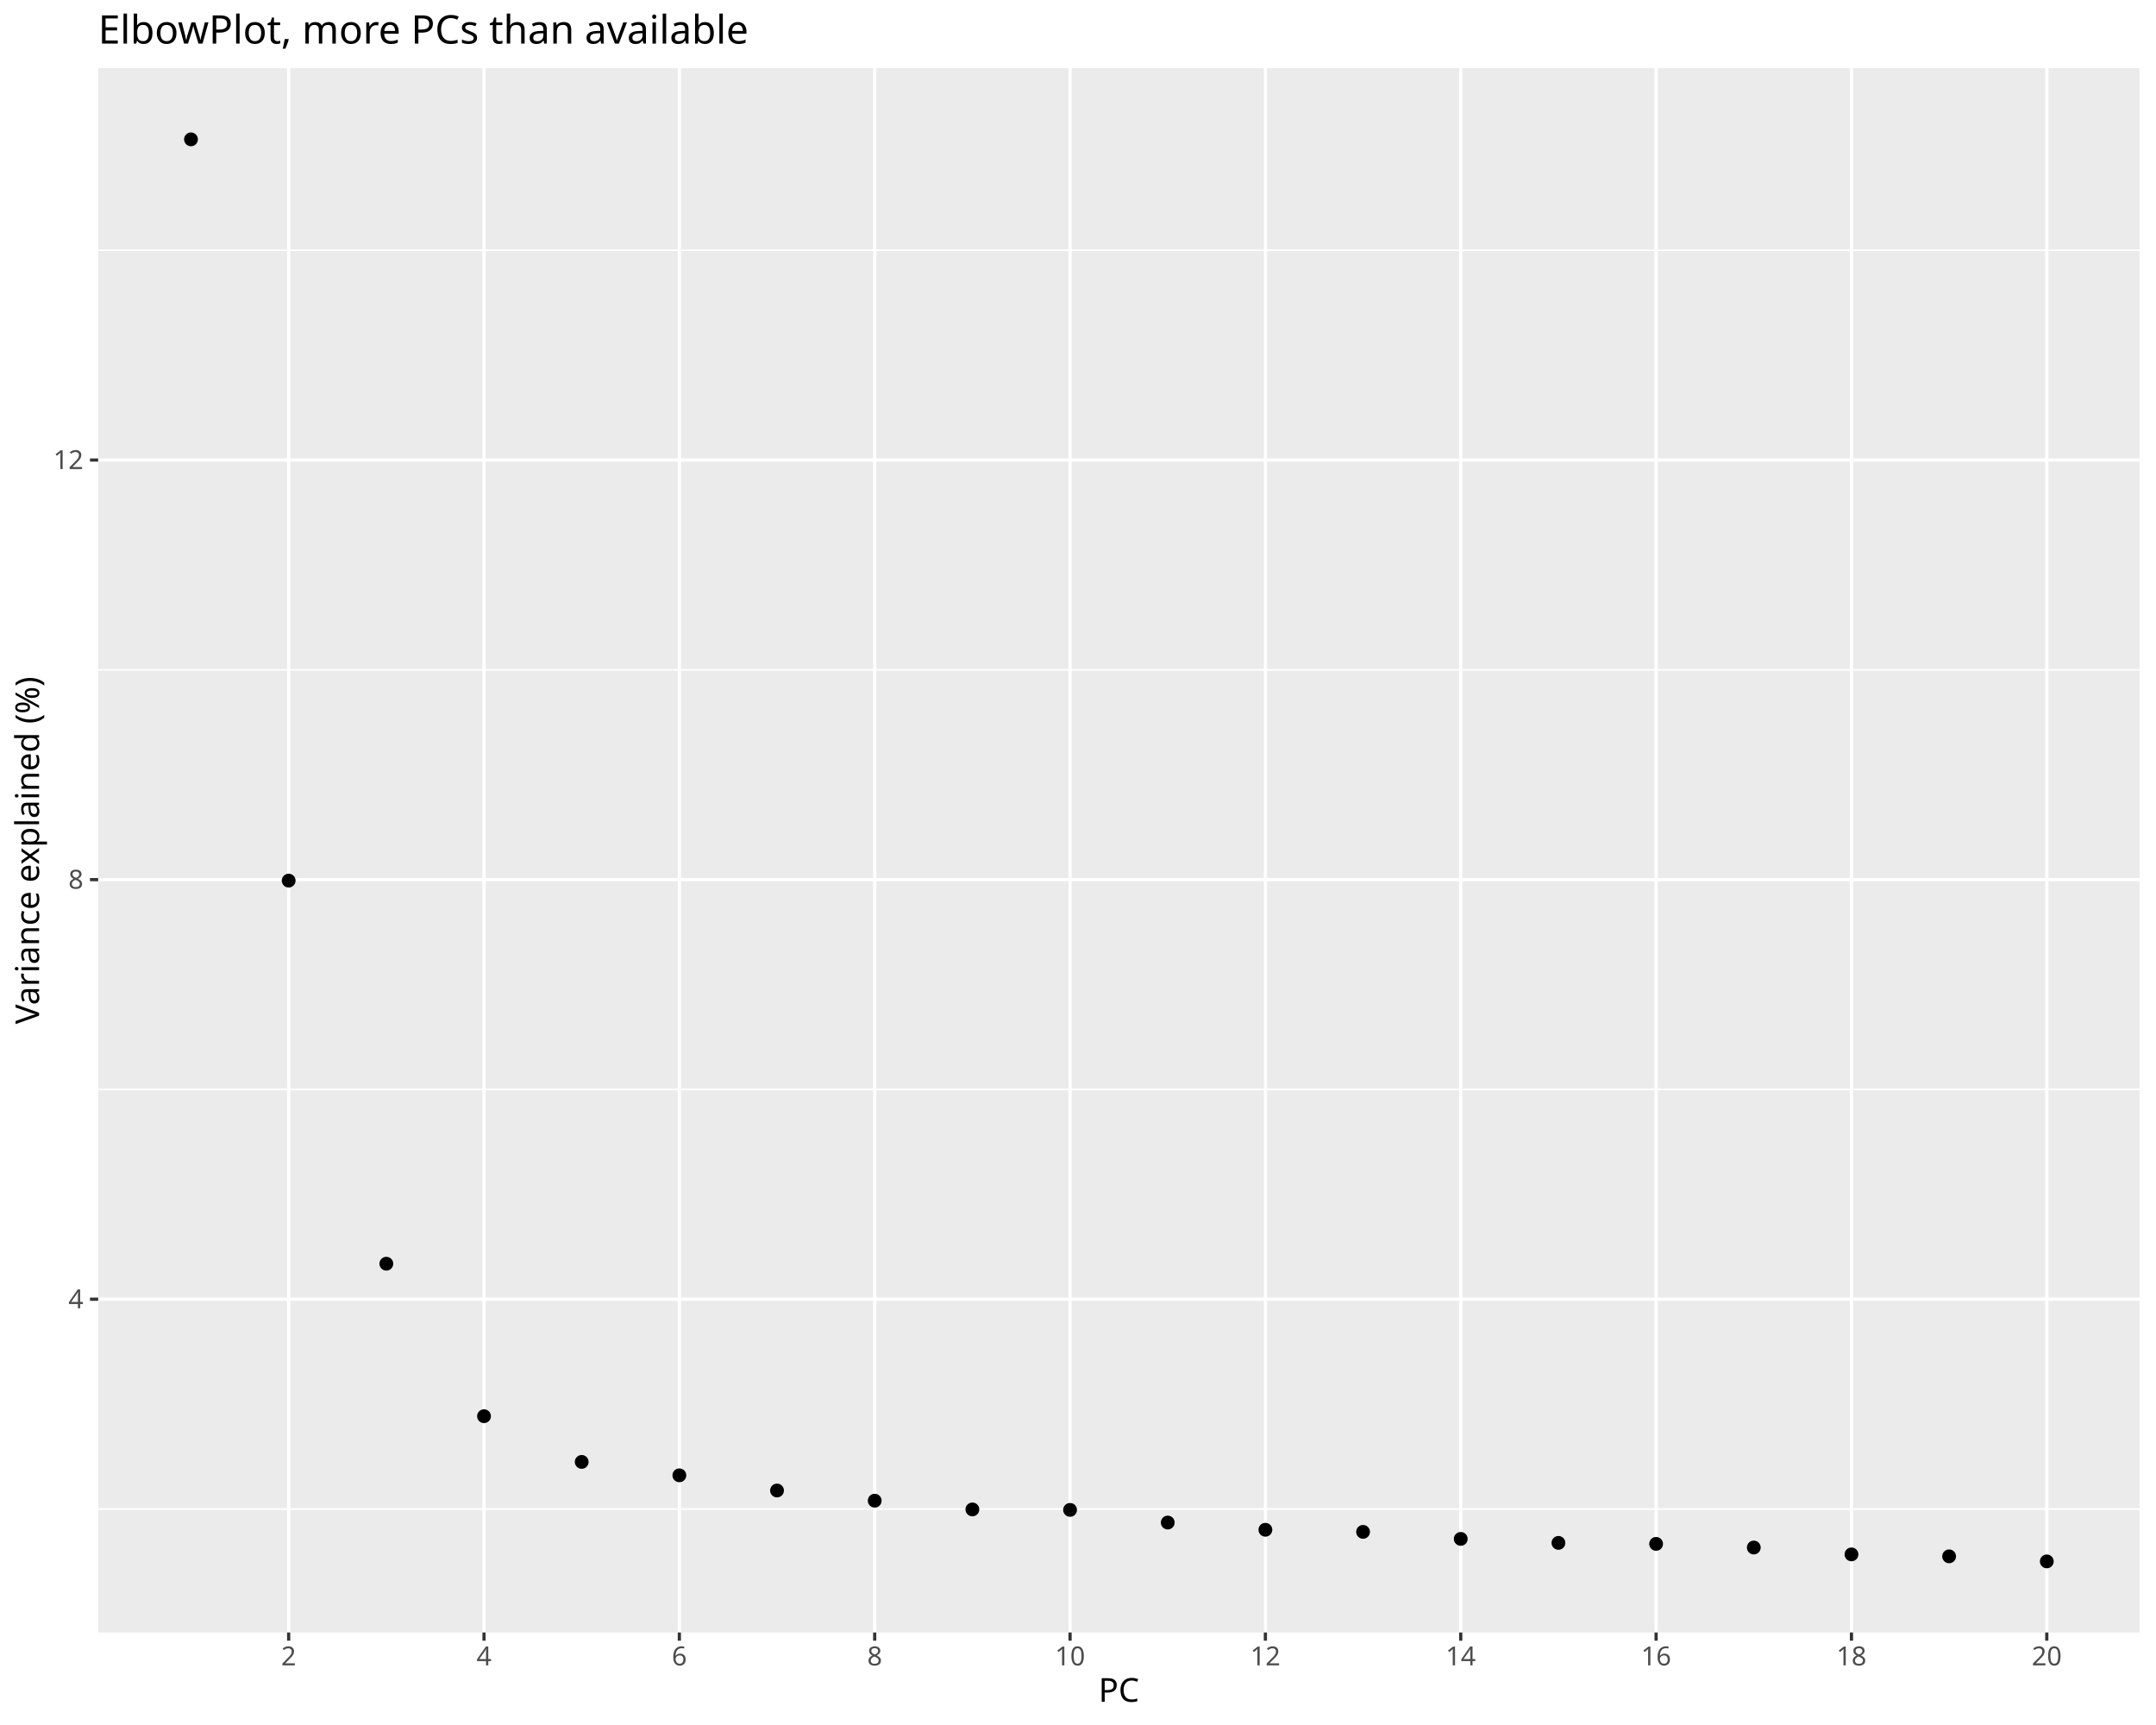
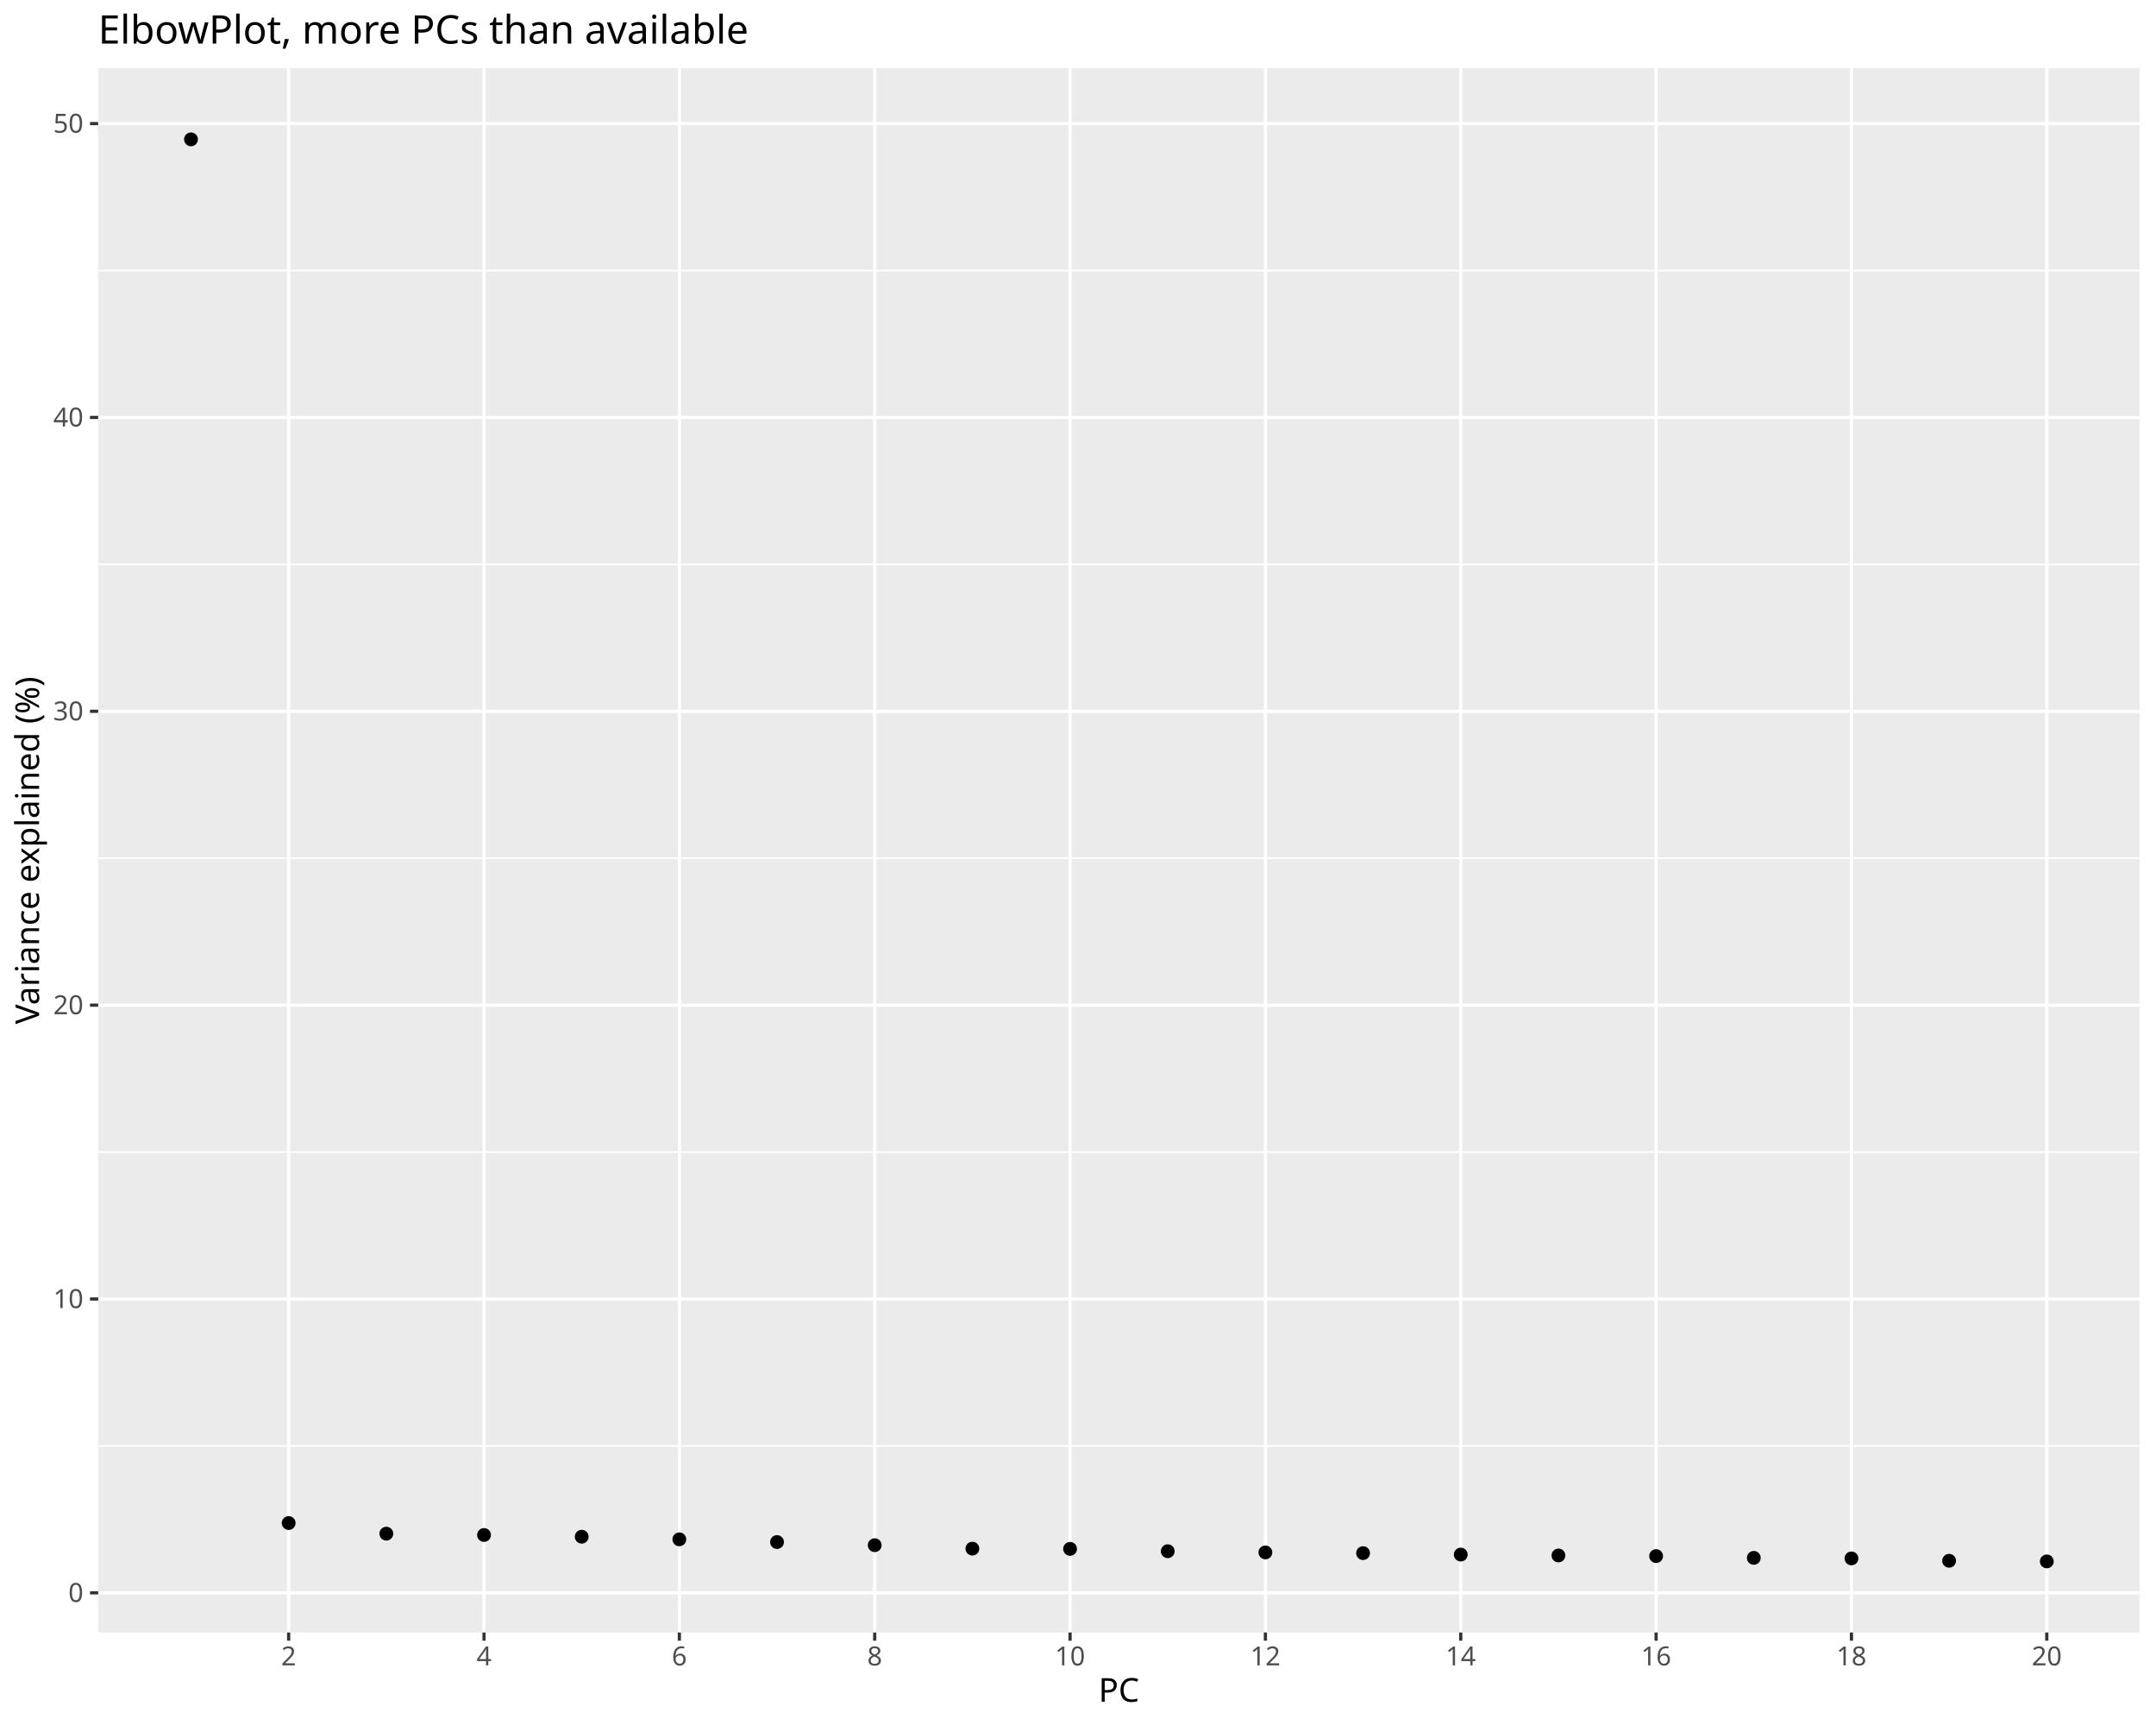
<svg xmlns="http://www.w3.org/2000/svg" class="svglite" data-engine-version="2.0" width="720.00pt" height="576.00pt" viewBox="0 0 720.00 576.00">
  <defs>
    <style type="text/css">
    .svglite line, .svglite polyline, .svglite polygon, .svglite path, .svglite rect, .svglite circle {
      fill: none;
      stroke: #000000;
      stroke-linecap: round;
      stroke-linejoin: round;
      stroke-miterlimit: 10.00;
    }
  </style>
  </defs>
  <rect width="100%" height="100%" style="stroke: none; fill: #FFFFFF;" />
  <defs>
    <clipPath id="cpMC4wMHw3MjAuMDB8MC4wMHw1NzYuMDA=">
      <rect x="0.00" y="0.00" width="720.00" height="576.00" />
    </clipPath>
  </defs>
  <g clip-path="url(#cpMC4wMHw3MjAuMDB8MC4wMHw1NzYuMDA=)">
    <rect x="0.00" y="0.00" width="720.00" height="576.00" style="stroke-width: 1.07; stroke: #FFFFFF; fill: #FFFFFF;" />
  </g>
  <defs>
    <clipPath id="cpMzIuNzl8NzE0LjUyfDIyLjc4fDU0NS4xMQ==">
      <rect x="32.79" y="22.78" width="681.73" height="522.33" />
    </clipPath>
  </defs>
  <g clip-path="url(#cpMzIuNzl8NzE0LjUyfDIyLjc4fDU0NS4xMQ==)">
    <rect x="32.79" y="22.78" width="681.73" height="522.33" style="stroke-width: 1.07; stroke: none; fill: #EBEBEB;" />
-     <polyline points="32.79,503.89 714.52,503.89 " style="stroke-width: 0.53; stroke: #FFFFFF; stroke-linecap: butt;" />
-     <polyline points="32.79,363.78 714.52,363.78 " style="stroke-width: 0.53; stroke: #FFFFFF; stroke-linecap: butt;" />
-     <polyline points="32.79,223.67 714.52,223.67 " style="stroke-width: 0.53; stroke: #FFFFFF; stroke-linecap: butt;" />
-     <polyline points="32.79,83.56 714.52,83.56 " style="stroke-width: 0.53; stroke: #FFFFFF; stroke-linecap: butt;" />
-     <polyline points="32.79,433.83 714.52,433.83 " style="stroke-width: 1.07; stroke: #FFFFFF; stroke-linecap: butt;" />
-     <polyline points="32.79,293.72 714.52,293.72 " style="stroke-width: 1.07; stroke: #FFFFFF; stroke-linecap: butt;" />
-     <polyline points="32.79,153.61 714.52,153.61 " style="stroke-width: 1.07; stroke: #FFFFFF; stroke-linecap: butt;" />
+     <polyline points="32.79,482.81 714.52,482.81 " style="stroke-width: 0.53; stroke: #FFFFFF; stroke-linecap: butt;" />
+     <polyline points="32.79,384.69 714.52,384.69 " style="stroke-width: 0.53; stroke: #FFFFFF; stroke-linecap: butt;" />
+     <polyline points="32.79,286.57 714.52,286.57 " style="stroke-width: 0.53; stroke: #FFFFFF; stroke-linecap: butt;" />
+     <polyline points="32.79,188.45 714.52,188.45 " style="stroke-width: 0.53; stroke: #FFFFFF; stroke-linecap: butt;" />
+     <polyline points="32.79,90.33 714.52,90.33 " style="stroke-width: 0.53; stroke: #FFFFFF; stroke-linecap: butt;" />
+     <polyline points="32.79,531.87 714.52,531.87 " style="stroke-width: 1.07; stroke: #FFFFFF; stroke-linecap: butt;" />
+     <polyline points="32.79,433.75 714.52,433.75 " style="stroke-width: 1.07; stroke: #FFFFFF; stroke-linecap: butt;" />
+     <polyline points="32.79,335.63 714.52,335.63 " style="stroke-width: 1.07; stroke: #FFFFFF; stroke-linecap: butt;" />
+     <polyline points="32.79,237.51 714.52,237.51 " style="stroke-width: 1.07; stroke: #FFFFFF; stroke-linecap: butt;" />
+     <polyline points="32.79,139.39 714.52,139.39 " style="stroke-width: 1.07; stroke: #FFFFFF; stroke-linecap: butt;" />
+     <polyline points="32.79,41.27 714.52,41.27 " style="stroke-width: 1.07; stroke: #FFFFFF; stroke-linecap: butt;" />
    <polyline points="96.40,545.11 96.40,22.78 " style="stroke-width: 1.07; stroke: #FFFFFF; stroke-linecap: butt;" />
    <polyline points="161.64,545.11 161.64,22.78 " style="stroke-width: 1.07; stroke: #FFFFFF; stroke-linecap: butt;" />
    <polyline points="226.87,545.11 226.87,22.78 " style="stroke-width: 1.07; stroke: #FFFFFF; stroke-linecap: butt;" />
    <polyline points="292.11,545.11 292.11,22.78 " style="stroke-width: 1.07; stroke: #FFFFFF; stroke-linecap: butt;" />
    <polyline points="357.35,545.11 357.35,22.78 " style="stroke-width: 1.07; stroke: #FFFFFF; stroke-linecap: butt;" />
    <polyline points="422.58,545.11 422.58,22.78 " style="stroke-width: 1.07; stroke: #FFFFFF; stroke-linecap: butt;" />
    <polyline points="487.82,545.11 487.82,22.78 " style="stroke-width: 1.07; stroke: #FFFFFF; stroke-linecap: butt;" />
    <polyline points="553.06,545.11 553.06,22.78 " style="stroke-width: 1.07; stroke: #FFFFFF; stroke-linecap: butt;" />
    <polyline points="618.30,545.11 618.30,22.78 " style="stroke-width: 1.07; stroke: #FFFFFF; stroke-linecap: butt;" />
    <polyline points="683.53,545.11 683.53,22.78 " style="stroke-width: 1.07; stroke: #FFFFFF; stroke-linecap: butt;" />
    <circle cx="63.78" cy="46.53" r="1.95" style="stroke-width: 0.71; fill: #000000;" />
-     <circle cx="96.40" cy="294.05" r="1.95" style="stroke-width: 0.71; fill: #000000;" />
-     <circle cx="129.02" cy="421.97" r="1.95" style="stroke-width: 0.71; fill: #000000;" />
-     <circle cx="161.64" cy="472.89" r="1.95" style="stroke-width: 0.71; fill: #000000;" />
-     <circle cx="194.26" cy="488.15" r="1.95" style="stroke-width: 0.71; fill: #000000;" />
-     <circle cx="226.87" cy="492.63" r="1.95" style="stroke-width: 0.71; fill: #000000;" />
-     <circle cx="259.49" cy="497.70" r="1.95" style="stroke-width: 0.71; fill: #000000;" />
-     <circle cx="292.11" cy="501.10" r="1.95" style="stroke-width: 0.71; fill: #000000;" />
-     <circle cx="324.73" cy="504.02" r="1.95" style="stroke-width: 0.71; fill: #000000;" />
-     <circle cx="357.35" cy="504.17" r="1.95" style="stroke-width: 0.71; fill: #000000;" />
-     <circle cx="389.97" cy="508.40" r="1.95" style="stroke-width: 0.71; fill: #000000;" />
-     <circle cx="422.58" cy="510.81" r="1.95" style="stroke-width: 0.71; fill: #000000;" />
-     <circle cx="455.20" cy="511.51" r="1.95" style="stroke-width: 0.71; fill: #000000;" />
-     <circle cx="487.82" cy="513.86" r="1.95" style="stroke-width: 0.71; fill: #000000;" />
-     <circle cx="520.44" cy="515.19" r="1.95" style="stroke-width: 0.71; fill: #000000;" />
-     <circle cx="553.06" cy="515.52" r="1.95" style="stroke-width: 0.71; fill: #000000;" />
-     <circle cx="585.68" cy="516.74" r="1.95" style="stroke-width: 0.71; fill: #000000;" />
-     <circle cx="618.30" cy="519.03" r="1.95" style="stroke-width: 0.71; fill: #000000;" />
-     <circle cx="650.91" cy="519.68" r="1.95" style="stroke-width: 0.71; fill: #000000;" />
+     <circle cx="96.40" cy="508.56" r="1.95" style="stroke-width: 0.71; fill: #000000;" />
+     <circle cx="129.02" cy="512.11" r="1.95" style="stroke-width: 0.71; fill: #000000;" />
+     <circle cx="161.64" cy="512.55" r="1.95" style="stroke-width: 0.71; fill: #000000;" />
+     <circle cx="194.26" cy="513.13" r="1.95" style="stroke-width: 0.71; fill: #000000;" />
+     <circle cx="226.87" cy="514.00" r="1.95" style="stroke-width: 0.71; fill: #000000;" />
+     <circle cx="259.49" cy="514.91" r="1.95" style="stroke-width: 0.71; fill: #000000;" />
+     <circle cx="292.11" cy="515.96" r="1.95" style="stroke-width: 0.71; fill: #000000;" />
+     <circle cx="324.73" cy="517.11" r="1.95" style="stroke-width: 0.71; fill: #000000;" />
+     <circle cx="357.35" cy="517.19" r="1.95" style="stroke-width: 0.71; fill: #000000;" />
+     <circle cx="389.97" cy="517.97" r="1.95" style="stroke-width: 0.71; fill: #000000;" />
+     <circle cx="422.58" cy="518.37" r="1.95" style="stroke-width: 0.71; fill: #000000;" />
+     <circle cx="455.20" cy="518.61" r="1.95" style="stroke-width: 0.71; fill: #000000;" />
+     <circle cx="487.82" cy="519.09" r="1.95" style="stroke-width: 0.71; fill: #000000;" />
+     <circle cx="520.44" cy="519.39" r="1.95" style="stroke-width: 0.71; fill: #000000;" />
+     <circle cx="553.06" cy="519.60" r="1.95" style="stroke-width: 0.71; fill: #000000;" />
+     <circle cx="585.68" cy="520.19" r="1.95" style="stroke-width: 0.71; fill: #000000;" />
+     <circle cx="618.30" cy="520.37" r="1.95" style="stroke-width: 0.71; fill: #000000;" />
+     <circle cx="650.91" cy="521.16" r="1.95" style="stroke-width: 0.71; fill: #000000;" />
    <circle cx="683.53" cy="521.37" r="1.95" style="stroke-width: 0.71; fill: #000000;" />
  </g>
  <g clip-path="url(#cpMC4wMHw3MjAuMDB8MC4wMHw1NzYuMDA=)">
-     <text x="27.86" y="436.86" text-anchor="end" style="font-size: 8.80px; fill: #4D4D4D; font-family: sans;" textLength="4.89px" lengthAdjust="spacingAndGlyphs">4</text>
-     <text x="27.86" y="296.75" text-anchor="end" style="font-size: 8.80px; fill: #4D4D4D; font-family: sans;" textLength="4.89px" lengthAdjust="spacingAndGlyphs">8</text>
-     <text x="27.86" y="156.64" text-anchor="end" style="font-size: 8.80px; fill: #4D4D4D; font-family: sans;" textLength="9.79px" lengthAdjust="spacingAndGlyphs">12</text>
-     <polyline points="30.05,433.83 32.79,433.83 " style="stroke-width: 1.07; stroke: #333333; stroke-linecap: butt;" />
-     <polyline points="30.05,293.72 32.79,293.72 " style="stroke-width: 1.07; stroke: #333333; stroke-linecap: butt;" />
-     <polyline points="30.05,153.61 32.79,153.61 " style="stroke-width: 1.07; stroke: #333333; stroke-linecap: butt;" />
+     <text x="27.86" y="534.90" text-anchor="end" style="font-size: 8.80px; fill: #4D4D4D; font-family: sans;" textLength="4.89px" lengthAdjust="spacingAndGlyphs">0</text>
+     <text x="27.86" y="436.78" text-anchor="end" style="font-size: 8.80px; fill: #4D4D4D; font-family: sans;" textLength="9.79px" lengthAdjust="spacingAndGlyphs">10</text>
+     <text x="27.86" y="338.66" text-anchor="end" style="font-size: 8.80px; fill: #4D4D4D; font-family: sans;" textLength="9.79px" lengthAdjust="spacingAndGlyphs">20</text>
+     <text x="27.86" y="240.54" text-anchor="end" style="font-size: 8.80px; fill: #4D4D4D; font-family: sans;" textLength="9.79px" lengthAdjust="spacingAndGlyphs">30</text>
+     <text x="27.86" y="142.42" text-anchor="end" style="font-size: 8.80px; fill: #4D4D4D; font-family: sans;" textLength="9.79px" lengthAdjust="spacingAndGlyphs">40</text>
+     <text x="27.86" y="44.30" text-anchor="end" style="font-size: 8.80px; fill: #4D4D4D; font-family: sans;" textLength="9.79px" lengthAdjust="spacingAndGlyphs">50</text>
+     <polyline points="30.05,531.87 32.79,531.87 " style="stroke-width: 1.07; stroke: #333333; stroke-linecap: butt;" />
+     <polyline points="30.05,433.75 32.79,433.75 " style="stroke-width: 1.07; stroke: #333333; stroke-linecap: butt;" />
+     <polyline points="30.05,335.63 32.79,335.63 " style="stroke-width: 1.07; stroke: #333333; stroke-linecap: butt;" />
+     <polyline points="30.05,237.51 32.79,237.51 " style="stroke-width: 1.07; stroke: #333333; stroke-linecap: butt;" />
+     <polyline points="30.05,139.39 32.79,139.39 " style="stroke-width: 1.07; stroke: #333333; stroke-linecap: butt;" />
+     <polyline points="30.05,41.27 32.79,41.27 " style="stroke-width: 1.07; stroke: #333333; stroke-linecap: butt;" />
    <polyline points="96.40,547.85 96.40,545.11 " style="stroke-width: 1.07; stroke: #333333; stroke-linecap: butt;" />
    <polyline points="161.64,547.85 161.64,545.11 " style="stroke-width: 1.07; stroke: #333333; stroke-linecap: butt;" />
    <polyline points="226.87,547.85 226.87,545.11 " style="stroke-width: 1.07; stroke: #333333; stroke-linecap: butt;" />
    <polyline points="292.11,547.85 292.11,545.11 " style="stroke-width: 1.07; stroke: #333333; stroke-linecap: butt;" />
    <polyline points="357.35,547.85 357.35,545.11 " style="stroke-width: 1.07; stroke: #333333; stroke-linecap: butt;" />
    <polyline points="422.58,547.85 422.58,545.11 " style="stroke-width: 1.07; stroke: #333333; stroke-linecap: butt;" />
    <polyline points="487.82,547.85 487.82,545.11 " style="stroke-width: 1.07; stroke: #333333; stroke-linecap: butt;" />
    <polyline points="553.06,547.85 553.06,545.11 " style="stroke-width: 1.07; stroke: #333333; stroke-linecap: butt;" />
    <polyline points="618.30,547.85 618.30,545.11 " style="stroke-width: 1.07; stroke: #333333; stroke-linecap: butt;" />
    <polyline points="683.53,547.85 683.53,545.11 " style="stroke-width: 1.07; stroke: #333333; stroke-linecap: butt;" />
    <text x="96.40" y="556.10" text-anchor="middle" style="font-size: 8.80px; fill: #4D4D4D; font-family: sans;" textLength="4.89px" lengthAdjust="spacingAndGlyphs">2</text>
    <text x="161.64" y="556.10" text-anchor="middle" style="font-size: 8.80px; fill: #4D4D4D; font-family: sans;" textLength="4.89px" lengthAdjust="spacingAndGlyphs">4</text>
    <text x="226.87" y="556.10" text-anchor="middle" style="font-size: 8.80px; fill: #4D4D4D; font-family: sans;" textLength="4.89px" lengthAdjust="spacingAndGlyphs">6</text>
    <text x="292.11" y="556.10" text-anchor="middle" style="font-size: 8.80px; fill: #4D4D4D; font-family: sans;" textLength="4.89px" lengthAdjust="spacingAndGlyphs">8</text>
    <text x="357.35" y="556.10" text-anchor="middle" style="font-size: 8.80px; fill: #4D4D4D; font-family: sans;" textLength="9.79px" lengthAdjust="spacingAndGlyphs">10</text>
    <text x="422.58" y="556.10" text-anchor="middle" style="font-size: 8.80px; fill: #4D4D4D; font-family: sans;" textLength="9.79px" lengthAdjust="spacingAndGlyphs">12</text>
    <text x="487.82" y="556.10" text-anchor="middle" style="font-size: 8.80px; fill: #4D4D4D; font-family: sans;" textLength="9.79px" lengthAdjust="spacingAndGlyphs">14</text>
    <text x="553.06" y="556.10" text-anchor="middle" style="font-size: 8.80px; fill: #4D4D4D; font-family: sans;" textLength="9.79px" lengthAdjust="spacingAndGlyphs">16</text>
    <text x="618.30" y="556.10" text-anchor="middle" style="font-size: 8.80px; fill: #4D4D4D; font-family: sans;" textLength="9.79px" lengthAdjust="spacingAndGlyphs">18</text>
    <text x="683.53" y="556.10" text-anchor="middle" style="font-size: 8.80px; fill: #4D4D4D; font-family: sans;" textLength="9.79px" lengthAdjust="spacingAndGlyphs">20</text>
    <text x="373.66" y="568.24" text-anchor="middle" style="font-size: 11.00px; font-family: sans;" textLength="15.29px" lengthAdjust="spacingAndGlyphs">PC</text>
    <text transform="translate(13.05,283.95) rotate(-90)" text-anchor="middle" style="font-size: 11.00px; font-family: sans;" textLength="113.74px" lengthAdjust="spacingAndGlyphs">Variance explained (%)</text>
    <text x="32.79" y="14.56" style="font-size: 13.20px; font-family: sans;" textLength="209.86px" lengthAdjust="spacingAndGlyphs">ElbowPlot, more PCs than available</text>
  </g>
</svg>
